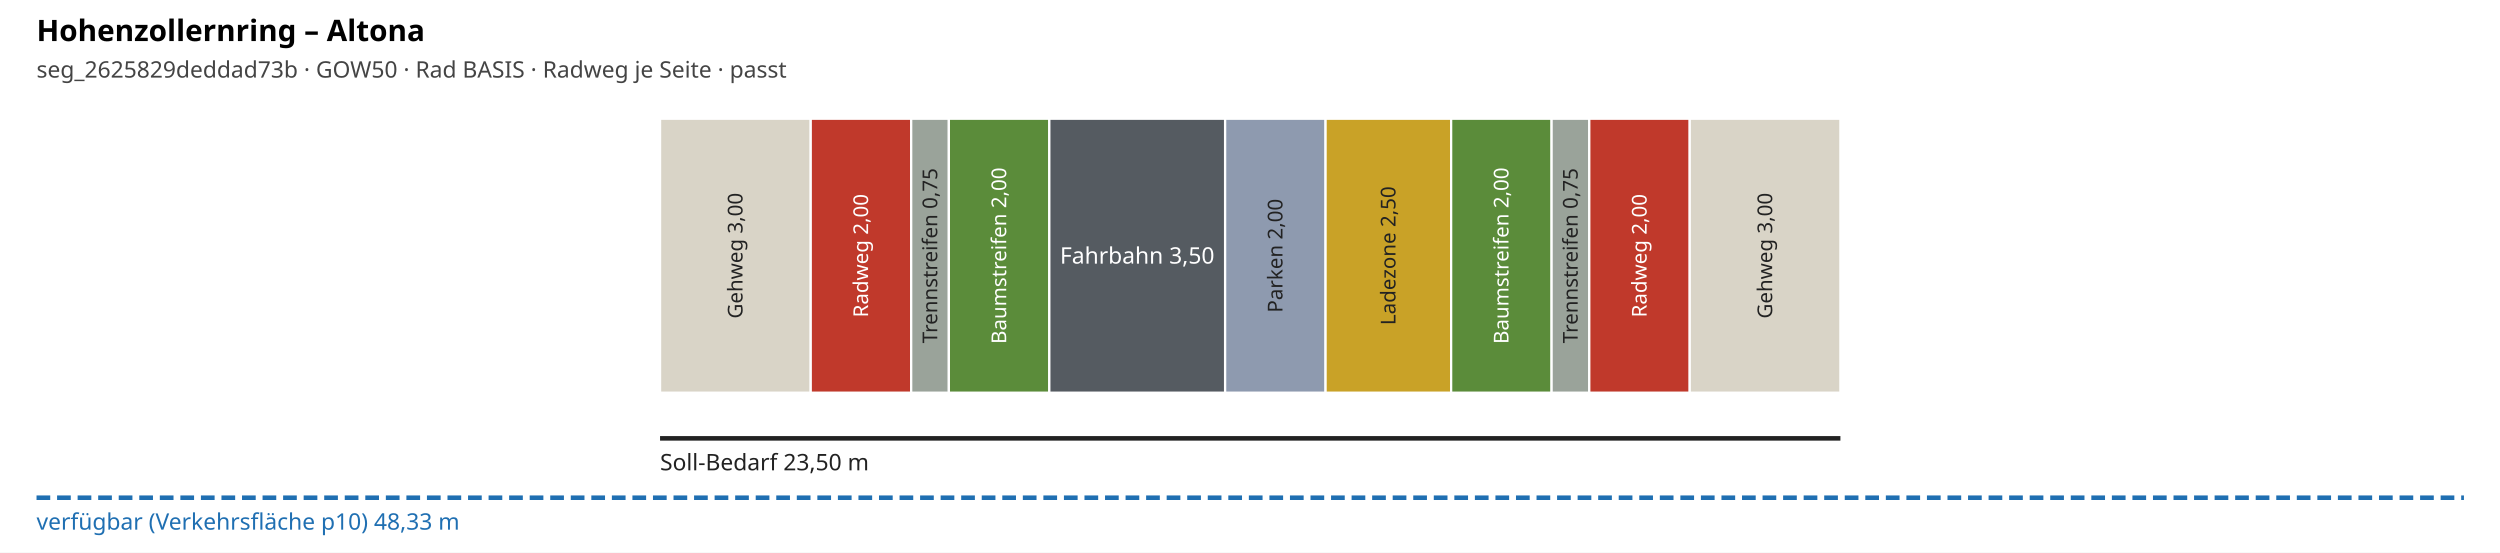
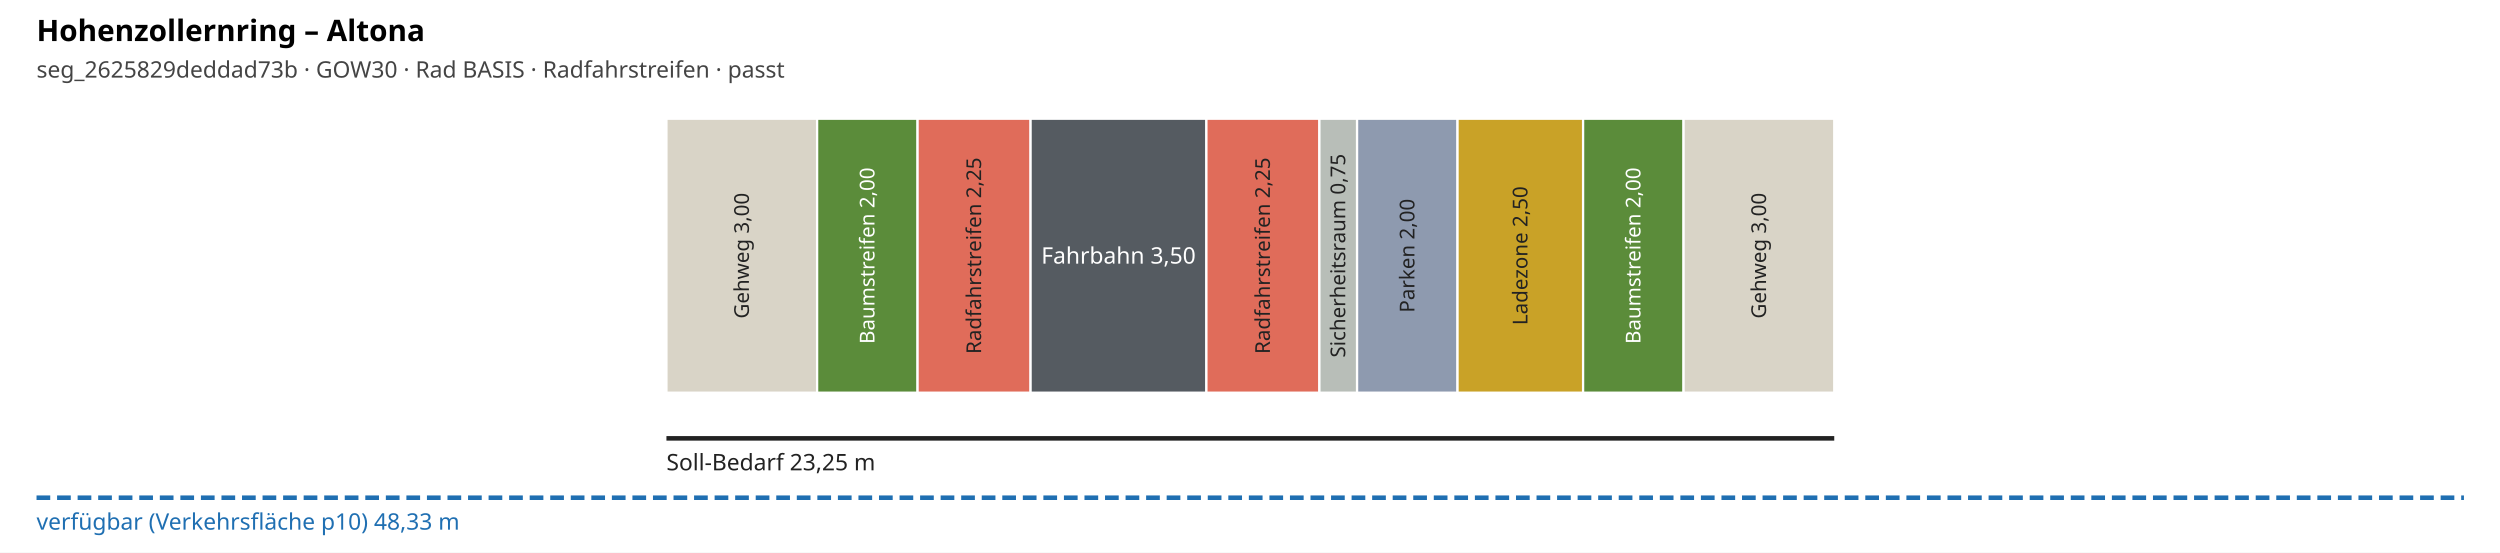
<svg xmlns="http://www.w3.org/2000/svg" width="1095" height="242" viewBox="0 0 1095 242" font-family="sans-serif" font-size="10">
  <rect x="0" y="0" width="1095" height="242" fill="#ffffff" />
  <text x="16.0" y="18" font-size="13" font-weight="bold">Hohenzollernring – Altona</text>
-   <text x="16.0" y="34" fill="#444">seg_2625829deddad73b · GOW50 · Rad BASIS · Radweg je Seite · passt</text>
-   <rect x="289.1" y="52.0" width="66.0" height="120.0" fill="#d9d4c7" stroke="#ffffff" stroke-width="1" data-element="sidewalk" data-width-m="3.00" />
-   <text transform="translate(322.1,112.0) rotate(-90)" text-anchor="middle" dominant-baseline="middle" fill="#222" font-size="9">Gehweg 3,00</text>
-   <rect x="355.1" y="52.0" width="44.0" height="120.0" fill="#c0392b" stroke="#ffffff" stroke-width="1" data-element="cycle_track" data-width-m="2.00" />
-   <text transform="translate(377.1,112.0) rotate(-90)" text-anchor="middle" dominant-baseline="middle" fill="#ffffff" font-size="9">Radweg 2,00</text>
-   <rect x="399.1" y="52.0" width="16.5" height="120.0" fill="#9aa39a" stroke="#ffffff" stroke-width="1" data-element="buffer_cycle_carriageway" data-width-m="0.75" />
-   <text transform="translate(407.4,112.0) rotate(-90)" text-anchor="middle" dominant-baseline="middle" fill="#222" font-size="9">Trennstreifen 0,75</text>
-   <rect x="415.6" y="52.0" width="44.0" height="120.0" fill="#5b8c3a" stroke="#ffffff" stroke-width="1" data-element="tree_strip" data-width-m="2.00" />
-   <text transform="translate(437.6,112.0) rotate(-90)" text-anchor="middle" dominant-baseline="middle" fill="#ffffff" font-size="9">Baumstreifen 2,00</text>
-   <rect x="459.6" y="52.0" width="77.0" height="120.0" fill="#555b61" stroke="#ffffff" stroke-width="1" data-element="carriageway" data-width-m="3.50" />
-   <text x="498.1" y="112.0" text-anchor="middle" dominant-baseline="middle" fill="#ffffff">Fahrbahn 3,50</text>
-   <rect x="536.6" y="52.0" width="44.0" height="120.0" fill="#8e9aaf" stroke="#ffffff" stroke-width="1" data-element="parking_parallel" data-width-m="2.00" />
-   <text transform="translate(558.6,112.0) rotate(-90)" text-anchor="middle" dominant-baseline="middle" fill="#222" font-size="9">Parken 2,00</text>
-   <rect x="580.6" y="52.0" width="55.0" height="120.0" fill="#c9a227" stroke="#ffffff" stroke-width="1" data-element="loading_zone" data-width-m="2.50" />
-   <text transform="translate(608.1,112.0) rotate(-90)" text-anchor="middle" dominant-baseline="middle" fill="#222" font-size="9">Ladezone 2,50</text>
-   <rect x="635.6" y="52.0" width="44.0" height="120.0" fill="#5b8c3a" stroke="#ffffff" stroke-width="1" data-element="tree_strip" data-width-m="2.00" />
-   <text transform="translate(657.6,112.0) rotate(-90)" text-anchor="middle" dominant-baseline="middle" fill="#ffffff" font-size="9">Baumstreifen 2,00</text>
-   <rect x="679.6" y="52.0" width="16.5" height="120.0" fill="#9aa39a" stroke="#ffffff" stroke-width="1" data-element="buffer_cycle_carriageway" data-width-m="0.75" />
-   <text transform="translate(687.9,112.0) rotate(-90)" text-anchor="middle" dominant-baseline="middle" fill="#222" font-size="9">Trennstreifen 0,75</text>
-   <rect x="696.1" y="52.0" width="44.0" height="120.0" fill="#c0392b" stroke="#ffffff" stroke-width="1" data-element="cycle_track" data-width-m="2.00" />
-   <text transform="translate(718.1,112.0) rotate(-90)" text-anchor="middle" dominant-baseline="middle" fill="#ffffff" font-size="9">Radweg 2,00</text>
-   <rect x="740.1" y="52.0" width="66.0" height="120.0" fill="#d9d4c7" stroke="#ffffff" stroke-width="1" data-element="sidewalk" data-width-m="3.00" />
-   <text transform="translate(773.1,112.0) rotate(-90)" text-anchor="middle" dominant-baseline="middle" fill="#222" font-size="9">Gehweg 3,00</text>
-   <text x="289.1" y="206.0" fill="#222">Soll-Bedarf 23,50 m</text>
-   <line x1="289.1" y1="192.0" x2="806.1" y2="192.0" stroke="#222" stroke-width="2" />
+   <text x="16.0" y="34" fill="#444">seg_2625829deddad73b · GOW30 · Rad BASIS · Radfahrstreifen · passt</text>
+   <rect x="291.9" y="52.0" width="66.0" height="120.0" fill="#d9d4c7" stroke="#ffffff" stroke-width="1" data-element="sidewalk" data-width-m="3.00" />
+   <text transform="translate(324.9,112.0) rotate(-90)" text-anchor="middle" dominant-baseline="middle" fill="#222" font-size="9">Gehweg 3,00</text>
+   <rect x="357.9" y="52.0" width="44.0" height="120.0" fill="#5b8c3a" stroke="#ffffff" stroke-width="1" data-element="tree_strip" data-width-m="2.00" />
+   <text transform="translate(379.9,112.0) rotate(-90)" text-anchor="middle" dominant-baseline="middle" fill="#ffffff" font-size="9">Baumstreifen 2,00</text>
+   <rect x="401.9" y="52.0" width="49.5" height="120.0" fill="#e06c5a" stroke="#ffffff" stroke-width="1" data-element="cycle_lane" data-width-m="2.25" />
+   <text transform="translate(426.6,112.0) rotate(-90)" text-anchor="middle" dominant-baseline="middle" fill="#222" font-size="9">Radfahrstreifen 2,25</text>
+   <rect x="451.4" y="52.0" width="77.0" height="120.0" fill="#555b61" stroke="#ffffff" stroke-width="1" data-element="carriageway" data-width-m="3.50" />
+   <text x="489.9" y="112.0" text-anchor="middle" dominant-baseline="middle" fill="#ffffff">Fahrbahn 3,50</text>
+   <rect x="528.4" y="52.0" width="49.5" height="120.0" fill="#e06c5a" stroke="#ffffff" stroke-width="1" data-element="cycle_lane" data-width-m="2.25" />
+   <text transform="translate(553.1,112.0) rotate(-90)" text-anchor="middle" dominant-baseline="middle" fill="#222" font-size="9">Radfahrstreifen 2,25</text>
+   <rect x="577.9" y="52.0" width="16.5" height="120.0" fill="#b8beb8" stroke="#ffffff" stroke-width="1" data-element="buffer_to_parking" data-width-m="0.75" />
+   <text transform="translate(586.1,112.0) rotate(-90)" text-anchor="middle" dominant-baseline="middle" fill="#222" font-size="9">Sicherheitsraum 0,75</text>
+   <rect x="594.4" y="52.0" width="44.0" height="120.0" fill="#8e9aaf" stroke="#ffffff" stroke-width="1" data-element="parking_parallel" data-width-m="2.00" />
+   <text transform="translate(616.4,112.0) rotate(-90)" text-anchor="middle" dominant-baseline="middle" fill="#222" font-size="9">Parken 2,00</text>
+   <rect x="638.4" y="52.0" width="55.0" height="120.0" fill="#c9a227" stroke="#ffffff" stroke-width="1" data-element="loading_zone" data-width-m="2.50" />
+   <text transform="translate(665.9,112.0) rotate(-90)" text-anchor="middle" dominant-baseline="middle" fill="#222" font-size="9">Ladezone 2,50</text>
+   <rect x="693.4" y="52.0" width="44.0" height="120.0" fill="#5b8c3a" stroke="#ffffff" stroke-width="1" data-element="tree_strip" data-width-m="2.00" />
+   <text transform="translate(715.4,112.0) rotate(-90)" text-anchor="middle" dominant-baseline="middle" fill="#ffffff" font-size="9">Baumstreifen 2,00</text>
+   <rect x="737.4" y="52.0" width="66.0" height="120.0" fill="#d9d4c7" stroke="#ffffff" stroke-width="1" data-element="sidewalk" data-width-m="3.00" />
+   <text transform="translate(770.4,112.0) rotate(-90)" text-anchor="middle" dominant-baseline="middle" fill="#222" font-size="9">Gehweg 3,00</text>
+   <text x="291.9" y="206.0" fill="#222">Soll-Bedarf 23,25 m</text>
+   <line x1="291.9" y1="192.0" x2="803.4" y2="192.0" stroke="#222" stroke-width="2" />
  <line x1="16.0" y1="218.0" x2="1079.2" y2="218.0" stroke="#1f6fb2" stroke-width="2" stroke-dasharray="6 3" />
  <text x="16.0" y="232.0" fill="#1f6fb2">verfügbar (Verkehrsfläche p10) 48,33 m</text>
</svg>
